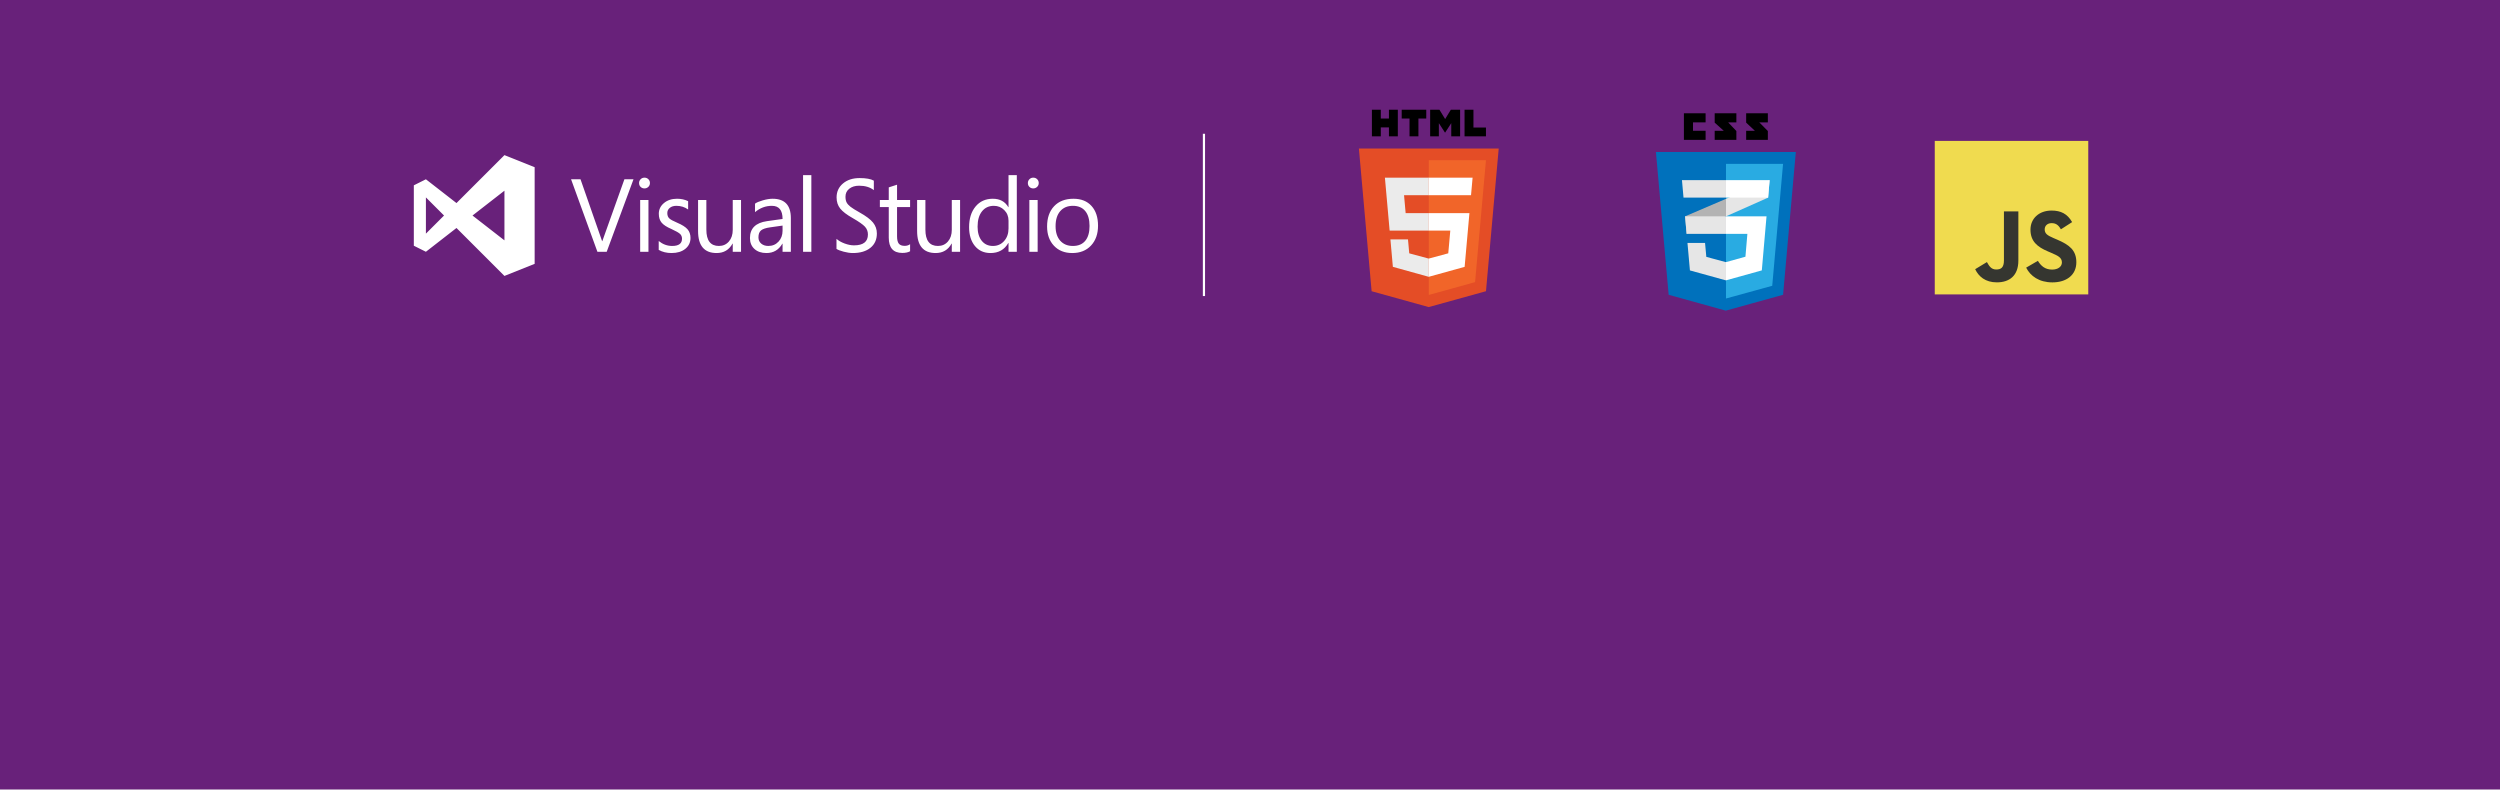
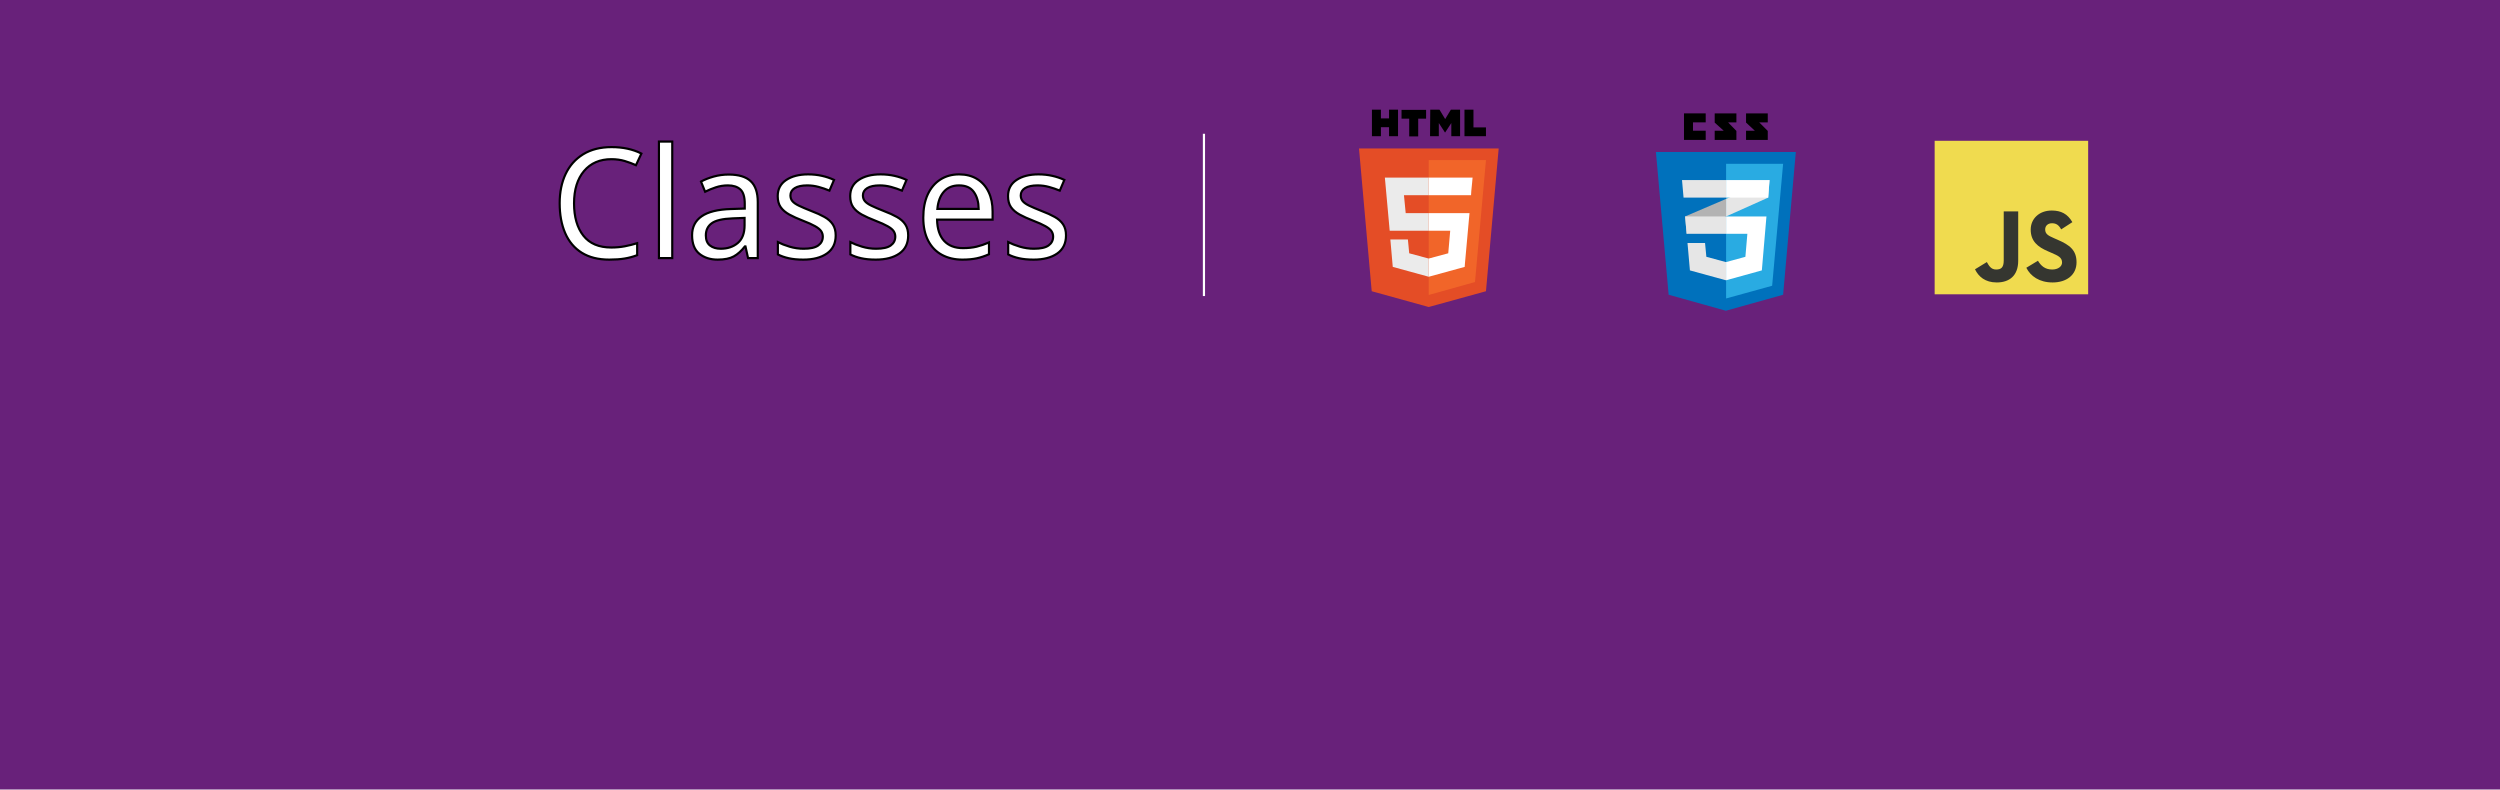
- <svg xmlns="http://www.w3.org/2000/svg" viewBox="0 0 1140 360" enable-background="new 0 0 1140 360">
-   <path fill="#68217A" d="M0 0h1140v360h-1140v-360z" />
-   <polygon fill="#E44D26" points="625.457,132.801 619.654,67.717 683.416,67.717 677.607,132.791 651.496,140.03" />
-   <polygon fill="#F16529" points="651.535,134.497 672.634,128.648 677.598,73.039 651.535,73.039" />
-   <polygon fill="#EBEBEB" points="651.535,97.178 640.973,97.178 640.243,89.004 651.535,89.004 651.535,81.021 651.508,81.021 631.519,81.021 631.71,83.163 633.672,105.16 651.535,105.16" />
-   <polygon fill="#EBEBEB" points="651.535,117.909 651.5,117.918 642.61,115.517 642.042,109.151 637.722,109.151 634.029,109.151 635.147,121.685 651.499,126.224 651.535,126.214" />
-   <path d="M625.587 50.03h4.057v4.008h3.711v-4.008h4.057v12.137h-4.057v-4.064h-3.711v4.064h-4.057v-12.137zm17.158 4.025h-3.571v-4.025h11.201v4.025h-3.573v8.112h-4.057v-8.112zm9.407-4.025h4.23l2.602 4.264 2.599-4.264h4.231v12.137h-4.04v-6.016l-2.791 4.315h-.07l-2.793-4.315v6.016h-3.969v-12.137zm15.682 0h4.058v8.125h5.705v4.012h-9.762v-12.137z" />
-   <polygon fill="#fff" points="651.508,97.178 651.508,105.16 661.337,105.16 660.41,115.512 651.508,117.915 651.508,126.22 667.872,121.685 667.992,120.336 669.868,99.321 670.062,97.178 667.911,97.178" />
-   <polygon fill="#fff" points="651.508,81.021 651.508,85.979 651.508,88.984 651.508,89.004 670.763,89.004 670.763,89.004 670.789,89.004 670.949,87.209 671.313,83.163 671.503,81.021" />
-   <polygon points="777.75,55.803 777.75,51.656 767.862,51.656 767.862,63.777 777.75,63.777 777.75,59.631 772.008,59.631 772.008,55.803" />
-   <polygon points="791.785,51.656 781.896,51.656 781.896,55.913 786.023,59.631 781.896,59.631 781.896,63.777 791.785,63.777 791.785,59.74 788.034,55.803 791.785,55.803" />
-   <polygon points="806.138,51.656 796.25,51.656 796.25,55.913 800.217,59.631 796.25,59.631 796.25,63.777 806.138,63.777 806.138,59.74 802.228,55.803 806.138,55.803" />
-   <polygon fill="#0071BC" points="760.908,134.424 755.103,69.309 818.897,69.309 813.085,134.413 786.961,141.656" />
-   <polygon fill="#29ABE2" points="787.054,136.117 808.137,130.316 813.077,74.732 787.054,74.732" />
-   <polygon fill="#B3B3B3" points="768.392,98.655 769.091,106.629 787.054,98.655 787.054,90.668" />
-   <polygon fill="#E6E6E6" points="806.948,82.142 787.054,90.668 787.054,98.655 806.262,90.116" />
-   <polygon fill="#E6E6E6" points="787.054,119.519 786.992,119.529 778.084,117.136 777.502,110.776 769.485,110.776 770.603,123.307 786.99,127.844 787.054,127.829" />
-   <polygon fill="#fff" points="787.054,98.655 787.054,106.629 796.807,106.629 795.92,117.055 787.054,119.526 787.054,127.835 803.386,123.298 805.536,98.655" />
-   <polygon fill="#E6E6E6" points="787.054,98.655 768.392,98.655 769.091,106.629 787.054,106.629" />
-   <polygon fill="#E6E6E6" points="787.054,90.116 787.054,82.142 786.973,82.142 766.974,82.142 767.682,90.116" />
-   <polygon fill="#fff" points="787.054,82.142 787.054,90.016 787.054,90.116 806.262,90.116 806.948,82.142" />
-   <rect x="882.25" y="64.25" fill="#F0DB4F" width="70" height="70" />
-   <path fill="#353630" d="M929.272 118.938c1.41 2.302 3.244 3.994 6.489 3.994 2.726 0 4.467-1.362 4.467-3.244 0-2.256-1.789-3.054-4.789-4.367l-1.644-.706c-4.747-2.022-7.9-4.556-7.9-9.911 0-4.933 3.759-8.689 9.633-8.689 4.182 0 7.189 1.456 9.356 5.267l-5.122 3.289c-1.128-2.022-2.344-2.819-4.233-2.819-1.927 0-3.148 1.222-3.148 2.819 0 1.973 1.222 2.772 4.044 3.994l1.644.704c5.589 2.397 8.744 4.84 8.744 10.333 0 5.922-4.652 9.167-10.9 9.167-6.109 0-10.056-2.911-11.987-6.727l5.346-3.104zm-23.236.57c1.033 1.833 1.973 3.383 4.233 3.383 2.161 0 3.524-.846 3.524-4.133v-22.367h6.578v22.456c0 6.811-3.993 9.911-9.822 9.911-5.267 0-8.317-2.726-9.868-6.008l5.355-3.242z" />
-   <path d="M296.374 83.453c0 .708-.246 1.296-.737 1.763-.494.47-1.076.704-1.752.704-.693 0-1.277-.227-1.752-.681-.477-.452-.715-1.048-.715-1.786 0-.66.234-1.234.703-1.717.468-.484 1.057-.727 1.765-.727.706 0 1.299.239 1.775.715.475.477.713 1.054.713 1.729zm177.29 0c0 .708-.245 1.296-.737 1.763-.494.47-1.076.704-1.752.704-.693 0-1.277-.227-1.752-.681-.477-.452-.715-1.048-.715-1.786 0-.66.234-1.234.703-1.717.468-.484 1.057-.727 1.765-.727.706 0 1.299.239 1.775.715.475.477.713 1.054.713 1.729zm-184.79-1.697l-12.216 33.052h-4.241l-12.008-33.052h4.31l9.842 28.212h.092l10.072-28.212h4.149zm6.822 33.052h-3.78v-23.602h3.78v23.602zm19.173-6.316c0 2.044-.788 3.703-2.362 4.978-1.575 1.276-3.669 1.913-6.281 1.913-2.228 0-4.18-.476-5.854-1.429v-4.056c1.859 1.506 3.903 2.258 6.131 2.258 2.996 0 4.494-1.098 4.494-3.296 0-.891-.292-1.617-.876-2.178-.584-.561-1.913-1.317-3.988-2.27-2.09-.891-3.565-1.848-4.425-2.87-.861-1.022-1.291-2.378-1.291-4.068 0-1.951.784-3.58 2.351-4.886s3.557-1.959 5.97-1.959c1.859 0 3.542.369 5.048 1.106v3.803c-1.537-1.121-3.319-1.682-5.347-1.682-1.244 0-2.247.308-3.008.922-.761.614-1.141 1.406-1.141 2.374 0 1.045.292 1.848.876 2.408.584.561 1.79 1.226 3.619 1.994 2.243.953 3.818 1.951 4.725 2.996.906 1.046 1.359 2.36 1.359 3.942zm23.041 6.316h-3.78v-3.734h-.092c-1.567 2.873-3.987 4.31-7.26 4.31-5.639 0-8.459-3.357-8.459-10.072v-14.106h3.78v13.507c0 4.964 1.905 7.444 5.716 7.444 1.875 0 3.396-.68 4.564-2.04 1.168-1.36 1.752-3.13 1.752-5.313v-13.598h3.78v23.602zm22.716 0h-3.78v-3.688h-.092c-1.644 2.843-4.064 4.264-7.26 4.264-2.274 0-4.095-.618-5.462-1.855-1.368-1.237-2.051-2.9-2.051-4.99 0-4.394 2.597-6.961 7.791-7.698l7.076-.991c0-3.995-1.621-5.993-4.863-5.993-2.843 0-5.409.96-7.698 2.881v-3.872c.692-.522 1.875-1.026 3.549-1.51 1.675-.484 3.165-.726 4.472-.726 5.547 0 8.321 2.943 8.321 8.828v15.35zm-3.78-11.94l-5.716.807c-1.952.276-3.319.741-4.103 1.394-.784.653-1.176 1.71-1.176 3.17 0 1.183.422 2.132 1.268 2.846.845.714 1.928 1.071 3.25 1.071 1.875 0 3.423-.66 4.644-1.982 1.222-1.321 1.832-2.973 1.832-4.956v-2.35zm13.13 11.94h-3.78v-34.942h3.78v34.942zm29.875-8.344c0 2.781-.983 4.964-2.95 6.546-1.967 1.583-4.641 2.374-8.021 2.374-1.23 0-2.616-.204-4.16-.611-1.544-.407-2.639-.833-3.284-1.279v-4.587c.937.845 2.17 1.552 3.699 2.121s2.954.853 4.276.853c4.241 0 6.361-1.652 6.361-4.956 0-1.383-.453-2.57-1.36-3.561-.907-.991-2.766-2.294-5.578-3.907-2.719-1.536-4.625-2.996-5.716-4.379-1.091-1.383-1.637-3.065-1.637-5.048 0-2.612.976-4.736 2.927-6.373 1.951-1.637 4.472-2.455 7.56-2.455 2.965 0 5.132.392 6.5 1.176v4.333c-1.721-1.352-3.957-2.028-6.707-2.028-1.829 0-3.323.457-4.483 1.371-1.16.914-1.74 2.124-1.74 3.63 0 1.091.173 1.967.519 2.627.346.661.93 1.314 1.752 1.959.822.646 2.209 1.514 4.16 2.604 2.919 1.629 4.963 3.166 6.131 4.61 1.167 1.446 1.751 3.105 1.751 4.98zm15.151 8.113c-.907.507-2.09.761-3.549.761-4.118 0-6.177-2.32-6.177-6.961v-13.967h-4.057v-3.204h4.057v-5.762l3.78-1.221v6.983h5.946v3.204h-5.946v13.322c0 1.583.269 2.709.807 3.377.538.668 1.437 1.003 2.697 1.003.937 0 1.752-.254 2.443-.761v3.226zm22.793.231h-3.78v-3.734h-.092c-1.567 2.873-3.987 4.31-7.26 4.31-5.639 0-8.459-3.357-8.459-10.072v-14.106h3.78v13.507c0 4.964 1.905 7.444 5.716 7.444 1.874 0 3.396-.68 4.563-2.04 1.168-1.36 1.752-3.13 1.752-5.313v-13.598h3.78v23.602zm25.871 0h-3.78v-4.011h-.092c-1.752 3.058-4.456 4.587-8.113 4.587-2.981 0-5.355-1.071-7.122-3.215-1.767-2.143-2.651-5.005-2.651-8.586 0-3.902.98-7.037 2.939-9.404 1.959-2.366 4.583-3.549 7.871-3.549 3.227 0 5.585 1.276 7.076 3.826h.092v-14.59h3.78v34.942zm-3.78-10.672v-3.48c0-1.951-.65-3.572-1.948-4.863-1.299-1.291-2.878-1.936-4.737-1.936-2.274 0-4.079.841-5.416 2.524s-2.005 4.015-2.005 6.995c0 2.705.63 4.844 1.89 6.419 1.26 1.575 2.958 2.363 5.094 2.363 2.074 0 3.78-.752 5.117-2.258 1.337-1.508 2.005-3.428 2.005-5.764zm13.282 10.672h-3.78v-23.602h3.78v23.602zm27.536-11.893c0 3.749-1.064 6.765-3.192 9.047-2.128 2.282-4.982 3.423-8.563 3.423-3.488 0-6.273-1.11-8.355-3.33-2.082-2.22-3.123-5.143-3.123-8.77 0-3.903 1.068-6.987 3.204-9.254 2.135-2.266 5.078-3.4 8.828-3.4 3.503 0 6.246 1.095 8.228 3.285 1.982 2.188 2.973 5.188 2.973 8.999zm-3.872.138c0-2.965-.657-5.24-1.971-6.823-1.314-1.582-3.192-2.374-5.635-2.374-2.428 0-4.349.811-5.762 2.432-1.414 1.621-2.12 3.906-2.12 6.857 0 2.828.71 5.036 2.132 6.626 1.421 1.59 3.338 2.385 5.751 2.385 2.458 0 4.341-.784 5.647-2.351 1.304-1.566 1.958-3.817 1.958-6.752zm-266.807-32.32l-21.866 21.866-13.946-10.847-5.509 2.754v27.547l5.509 2.755 13.946-10.848 21.866 21.866 13.774-5.509v-44.075l-13.774-5.509zm-35.812 35.811v-16.528l8.265 8.265-8.265 8.263zm21.251-8.263l14.561-11.326v22.651l-14.561-11.325z" fill="#fff" />
-   <rect x="548.5" y="61" fill="#fff" width="1" height="74" />
+ <svg xmlns="http://www.w3.org/2000/svg" version="1.1" id="Layer_1" x="0px" y="0px" viewBox="0 0 1140 360" style="enable-background:new 0 0 1140 360;" xml:space="preserve">
+   <style type="text/css">
+ 	.st0{fill:#68217A;}
+ 	.st1{fill:#E44D26;}
+ 	.st2{fill:#F16529;}
+ 	.st3{fill:#EBEBEB;}
+ 	.st4{fill:#FFFFFF;}
+ 	.st5{fill:#0071BC;}
+ 	.st6{fill:#29ABE2;}
+ 	.st7{fill:#B3B3B3;}
+ 	.st8{fill:#E6E6E6;}
+ 	.st9{fill:#F0DB4F;}
+ 	.st10{fill:#353630;}
+ 	.st11{fill:#FFFFFF;stroke:#000000;stroke-miterlimit:10;}
+ 	.st12{font-family:'ArialMT';}
+ 	.st13{font-size:69.904px;}
+ </style>
+   <path class="st0" d="M0,0h1140v360H0V0z" />
+   <polygon class="st1" points="625.5,132.8 619.7,67.7 683.4,67.7 677.6,132.8 651.5,140 " />
+   <polygon class="st2" points="651.5,134.5 672.6,128.6 677.6,73 651.5,73 " />
+   <polygon class="st3" points="651.5,97.2 641,97.2 640.2,89 651.5,89 651.5,81 651.5,81 631.5,81 631.7,83.2 633.7,105.2   651.5,105.2 " />
+   <polygon class="st3" points="651.5,117.9 651.5,117.9 642.6,115.5 642,109.2 637.7,109.2 634,109.2 635.1,121.7 651.5,126.2   651.5,126.2 " />
+   <path d="M625.6,50h4.1v4h3.7v-4h4.1v12.1h-4.1v-4.1h-3.7v4.1h-4.1V50z M642.7,54.1h-3.6v-4h11.2v4h-3.6v8.1h-4.1V54.1z M652.2,50  h4.2l2.6,4.3l2.6-4.3h4.2v12.1h-4v-6l-2.8,4.3h-0.1l-2.8-4.3v6h-4L652.2,50L652.2,50z M667.8,50h4.1v8.1h5.7v4h-9.8L667.8,50  L667.8,50z" />
+   <polygon class="st4" points="651.5,97.2 651.5,105.2 661.3,105.2 660.4,115.5 651.5,117.9 651.5,126.2 667.9,121.7 668,120.3   669.9,99.3 670.1,97.2 667.9,97.2 " />
+   <polygon class="st4" points="651.5,81 651.5,86 651.5,89 651.5,89 670.8,89 670.8,89 670.8,89 670.9,87.2 671.3,83.2 671.5,81 " />
+   <polygon points="777.8,55.8 777.8,51.7 767.9,51.7 767.9,63.8 777.8,63.8 777.8,59.6 772,59.6 772,55.8 " />
+   <polygon points="791.8,51.7 781.9,51.7 781.9,55.9 786,59.6 781.9,59.6 781.9,63.8 791.8,63.8 791.8,59.7 788,55.8 791.8,55.8 " />
+   <polygon points="806.1,51.7 796.2,51.7 796.2,55.9 800.2,59.6 796.2,59.6 796.2,63.8 806.1,63.8 806.1,59.7 802.2,55.8 806.1,55.8   " />
+   <polygon class="st5" points="760.9,134.4 755.1,69.3 818.9,69.3 813.1,134.4 787,141.7 " />
+   <polygon class="st6" points="787.1,136.1 808.1,130.3 813.1,74.7 787.1,74.7 " />
+   <polygon class="st7" points="768.4,98.7 769.1,106.6 787.1,98.7 787.1,90.7 " />
+   <polygon class="st8" points="806.9,82.1 787.1,90.7 787.1,98.7 806.3,90.1 " />
+   <polygon class="st8" points="787.1,119.5 787,119.5 778.1,117.1 777.5,110.8 769.5,110.8 770.6,123.3 787,127.8 787.1,127.8 " />
+   <polygon class="st4" points="787.1,98.7 787.1,106.6 796.8,106.6 795.9,117.1 787.1,119.5 787.1,127.8 803.4,123.3 805.5,98.7 " />
+   <polygon class="st8" points="787.1,98.7 768.4,98.7 769.1,106.6 787.1,106.6 " />
+   <polygon class="st8" points="787.1,90.1 787.1,82.1 787,82.1 767,82.1 767.7,90.1 " />
+   <polygon class="st4" points="787.1,82.1 787.1,90 787.1,90.1 806.3,90.1 806.9,82.1 " />
+   <rect x="882.2" y="64.2" class="st9" width="70" height="70" />
+   <path class="st10" d="M929.3,118.9c1.4,2.3,3.2,4,6.5,4c2.7,0,4.5-1.4,4.5-3.2c0-2.3-1.8-3.1-4.8-4.4l-1.6-0.7  c-4.7-2-7.9-4.6-7.9-9.9c0-4.9,3.8-8.7,9.6-8.7c4.2,0,7.2,1.5,9.4,5.3l-5.1,3.3c-1.1-2-2.3-2.8-4.2-2.8c-1.9,0-3.1,1.2-3.1,2.8  c0,2,1.2,2.8,4,4l1.6,0.7c5.6,2.4,8.7,4.8,8.7,10.3c0,5.9-4.7,9.2-10.9,9.2c-6.1,0-10.1-2.9-12-6.7L929.3,118.9L929.3,118.9z   M906,119.5c1,1.8,2,3.4,4.2,3.4c2.2,0,3.5-0.8,3.5-4.1V96.4h6.6v22.5c0,6.8-4,9.9-9.8,9.9c-5.3,0-8.3-2.7-9.9-6L906,119.5  L906,119.5z" />
+   <rect x="548.5" y="61" class="st4" width="1" height="74" />
+   <text transform="matrix(0.9871 0 0 1 251 117.6875)" class="st11 st12 st13">Classes</text>
</svg>
